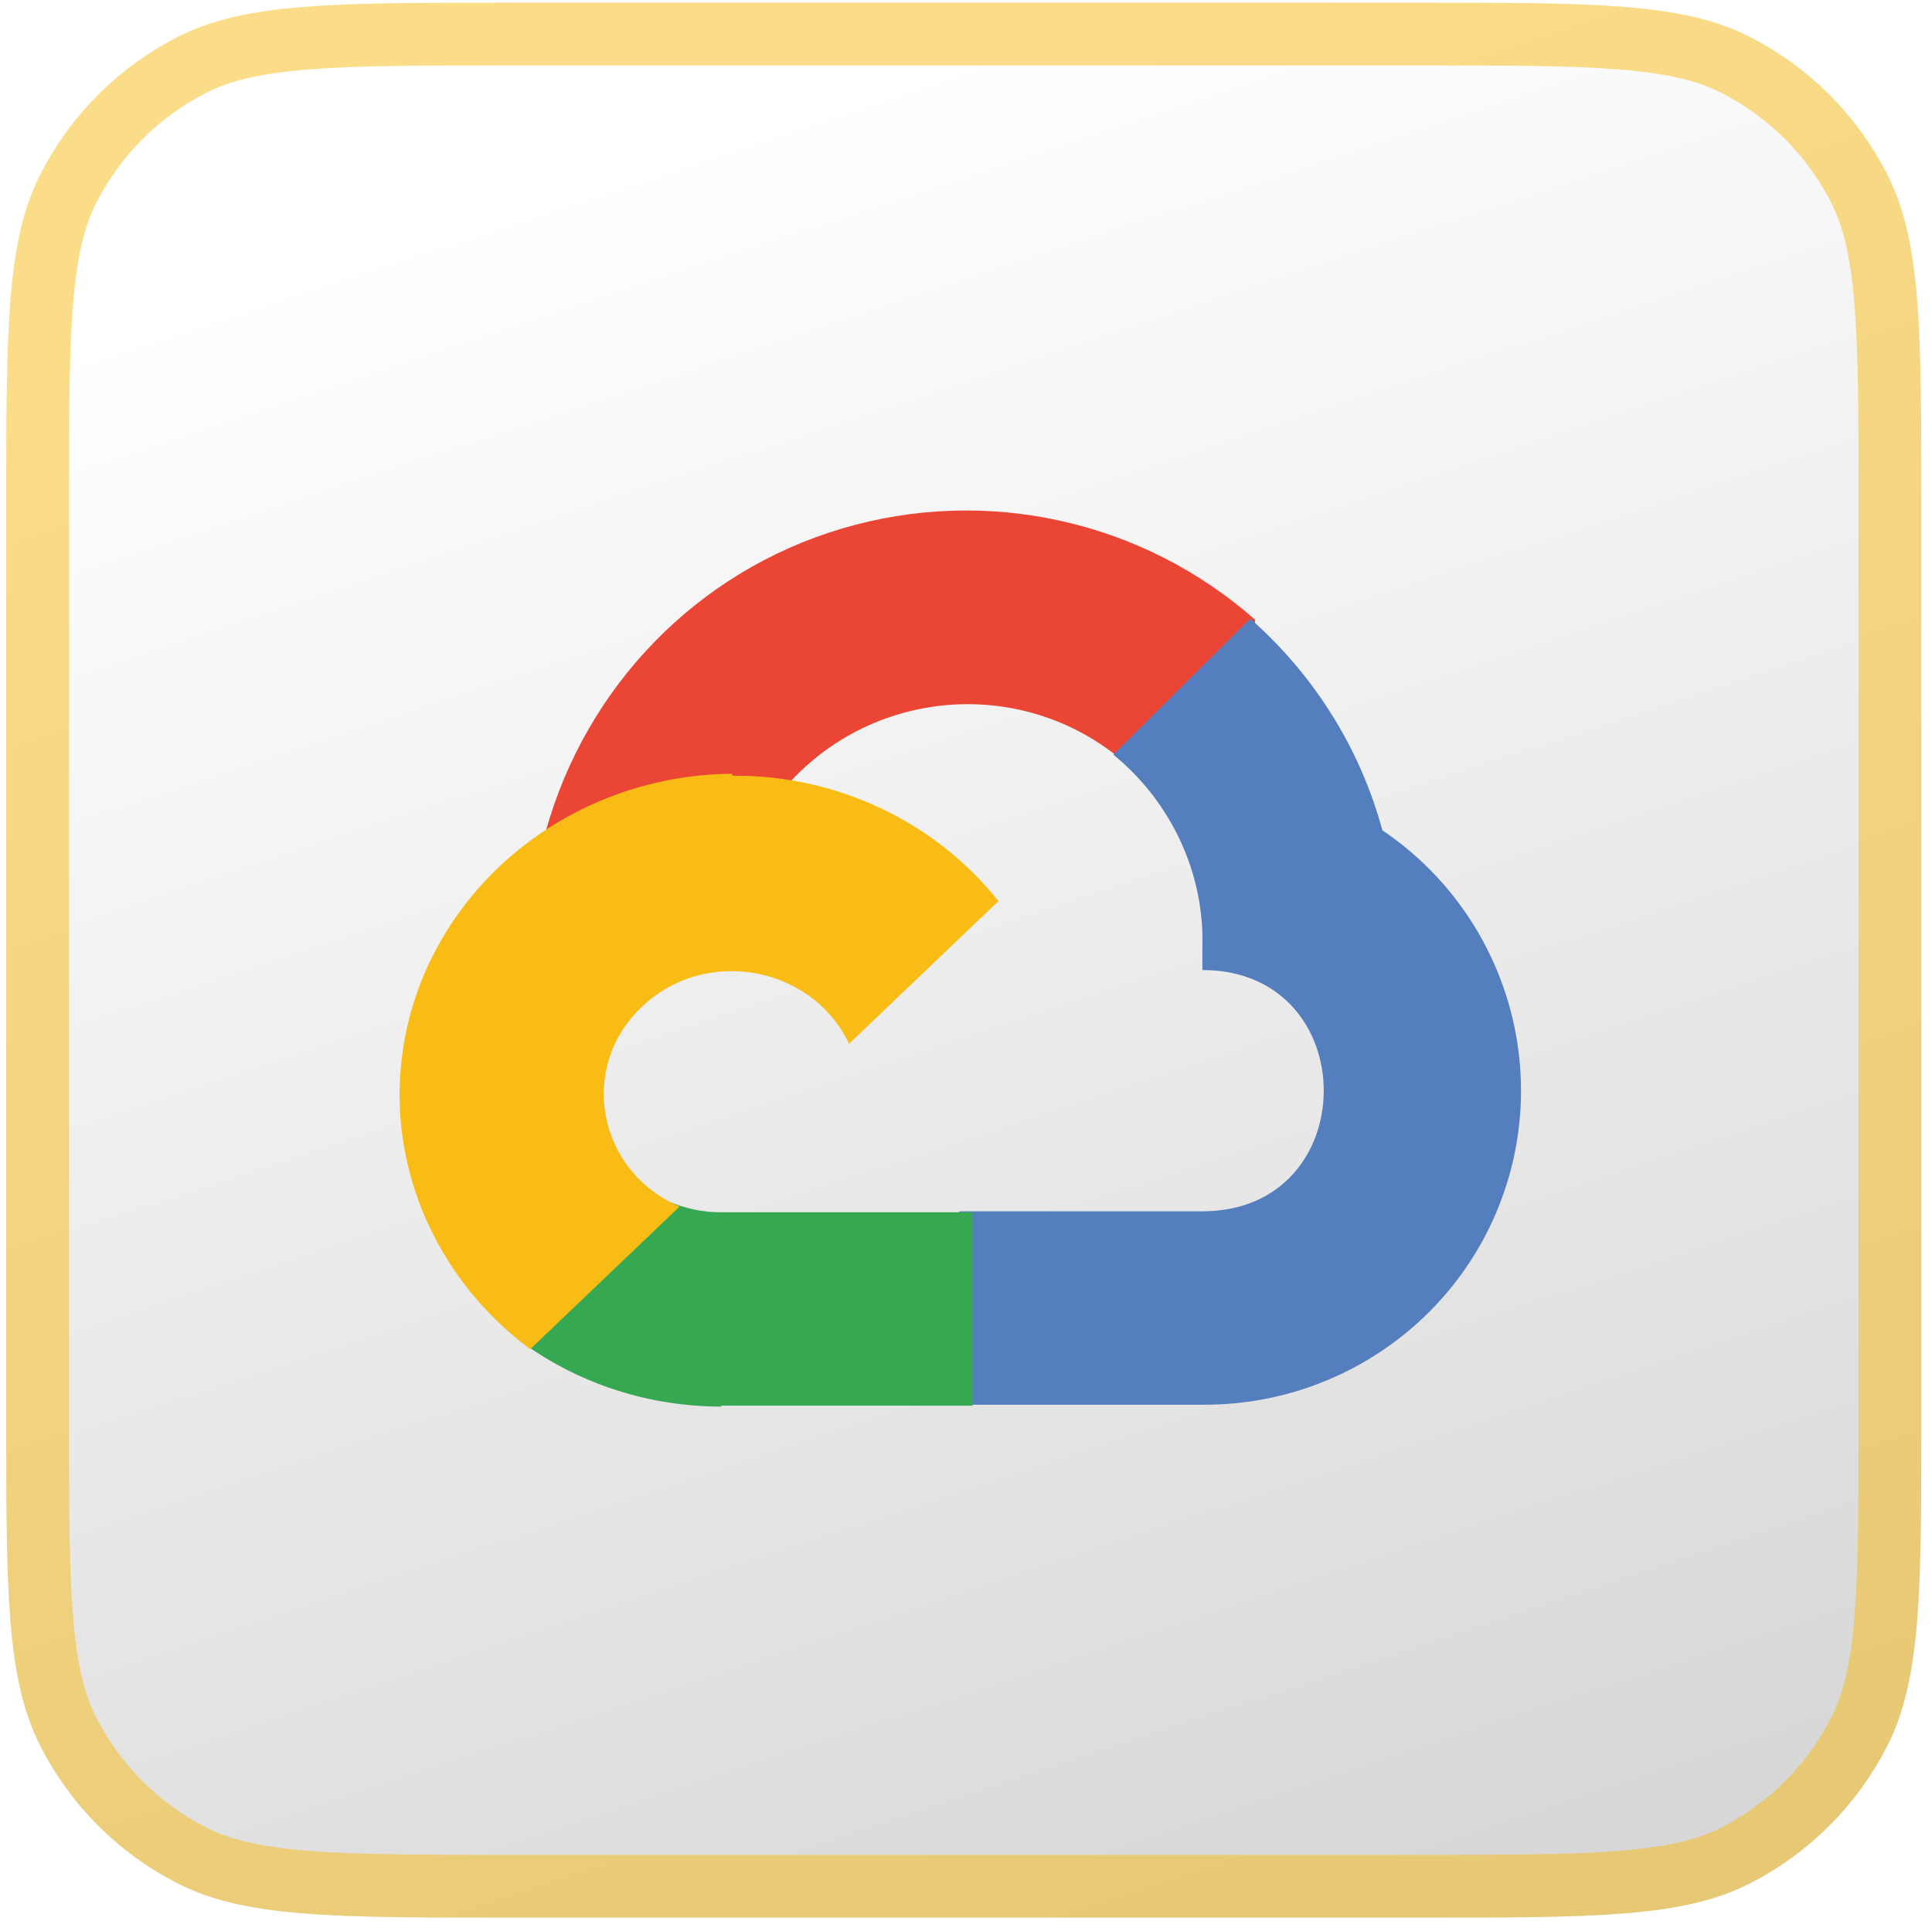
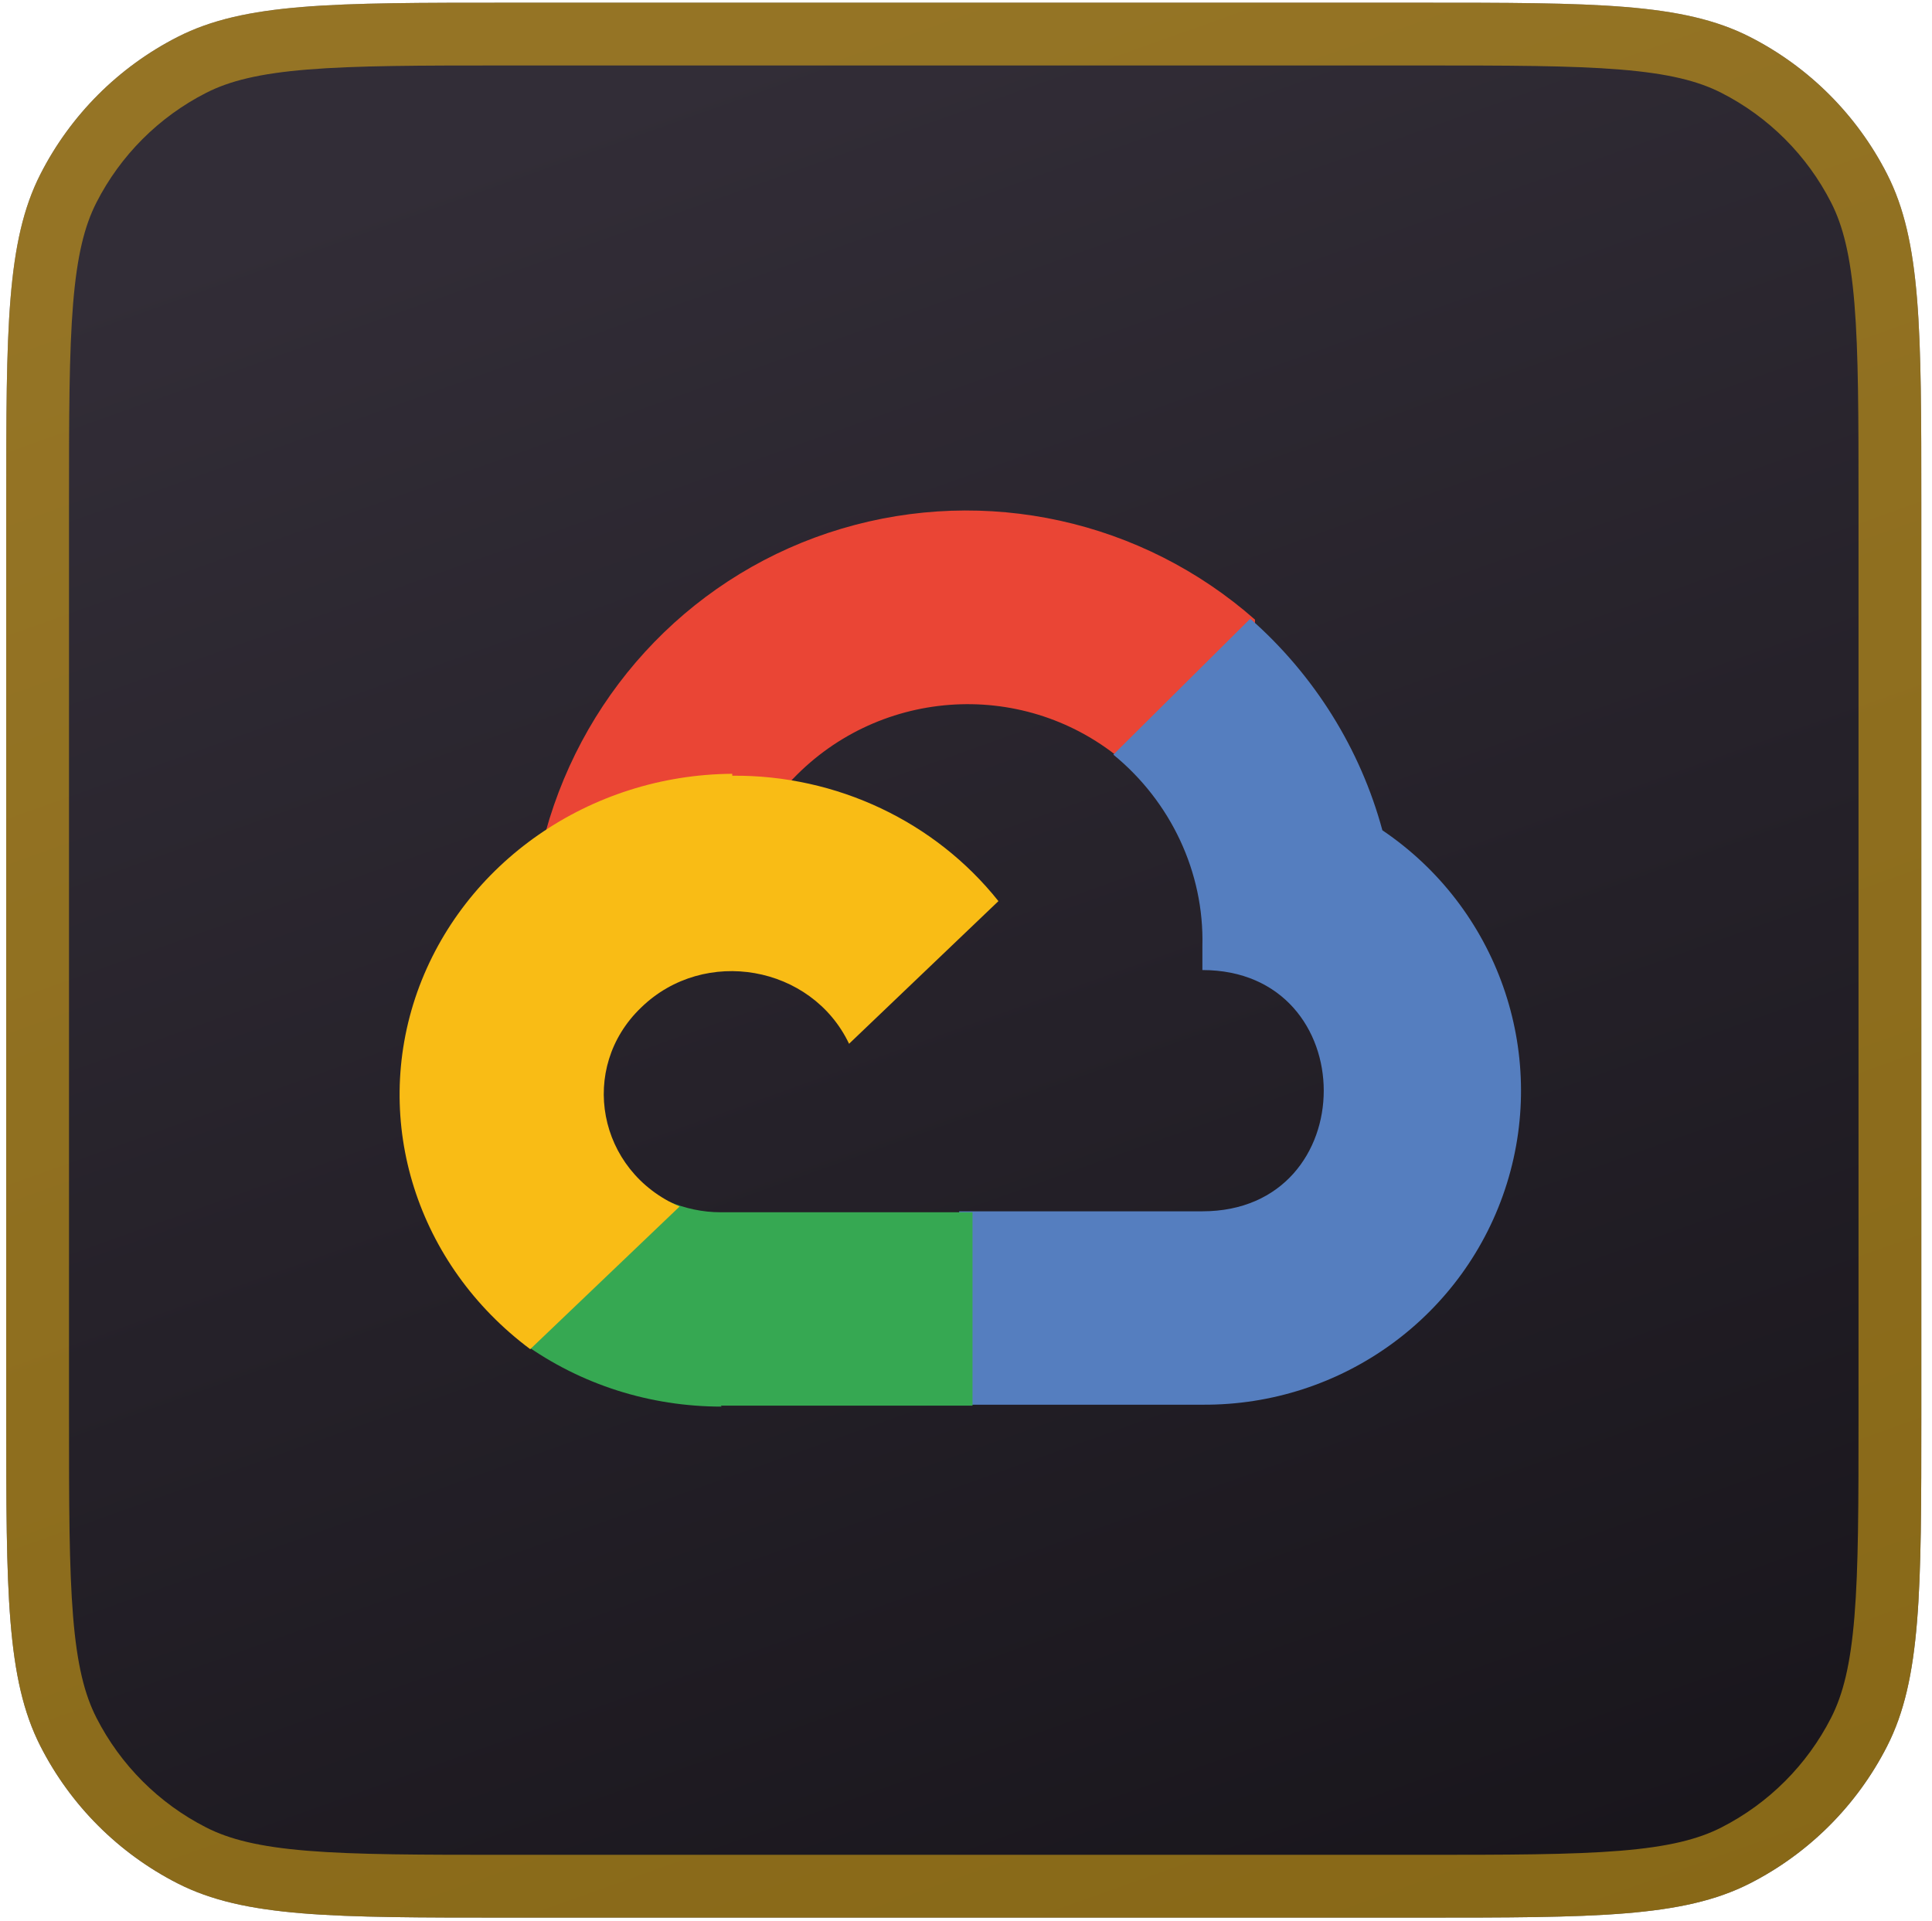
<svg xmlns="http://www.w3.org/2000/svg" width="168" height="167" viewBox="0 0 168 167" fill="none">
-   <path d="M0.541 43.914C0.541 28.625 0.541 20.98 3.517 15.14C6.134 10.004 10.31 5.827 15.447 3.21C21.287 0.234 28.932 0.234 44.221 0.234L123.391 0.234C138.68 0.234 146.325 0.234 152.165 3.21C157.302 5.827 161.478 10.004 164.095 15.14C167.071 20.98 167.071 28.625 167.071 43.914L167.071 123.084C167.071 138.374 167.071 146.019 164.095 151.858C161.478 156.995 157.302 161.172 152.165 163.789C146.325 166.764 138.68 166.764 123.391 166.764L44.221 166.764C28.932 166.764 21.287 166.764 15.447 163.789C10.31 161.172 6.134 156.995 3.517 151.858C0.541 146.019 0.541 138.374 0.541 123.084L0.541 43.914Z" fill="url(#paint0_linear_1390_22277)" />
+   <path d="M0.541 43.914C0.541 28.625 0.541 20.98 3.517 15.14C6.134 10.004 10.31 5.827 15.447 3.21C21.287 0.234 28.932 0.234 44.221 0.234L123.391 0.234C138.68 0.234 146.325 0.234 152.165 3.21C157.302 5.827 161.478 10.004 164.095 15.14C167.071 20.98 167.071 28.625 167.071 43.914L167.071 123.084C167.071 138.374 167.071 146.019 164.095 151.858C161.478 156.995 157.302 161.172 152.165 163.789C146.325 166.764 138.68 166.764 123.391 166.764L44.221 166.764C28.932 166.764 21.287 166.764 15.447 163.789C10.31 161.172 6.134 156.995 3.517 151.858C0.541 146.019 0.541 138.374 0.541 123.084L0.541 43.914Z" fill="url(#paint0_linear_1390_23388)" />
+   <path d="M0.541 43.914C0.541 28.625 0.541 20.98 3.517 15.14C6.134 10.004 10.31 5.827 15.447 3.21C21.287 0.234 28.932 0.234 44.221 0.234L123.391 0.234C138.68 0.234 146.325 0.234 152.165 3.21C157.302 5.827 161.478 10.004 164.095 15.14C167.071 20.98 167.071 28.625 167.071 43.914L167.071 123.084C167.071 138.374 167.071 146.019 164.095 151.858C161.478 156.995 157.302 161.172 152.165 163.789C146.325 166.764 138.68 166.764 123.391 166.764L44.221 166.764C28.932 166.764 21.287 166.764 15.447 163.789C10.31 161.172 6.134 156.995 3.517 151.858C0.541 146.019 0.541 138.374 0.541 123.084L0.541 43.914Z" fill="url(#paint1_linear_1390_23388)" />
  <path d="M164.341 43.914L164.341 123.084C164.341 130.774 164.339 136.377 163.978 140.793C163.62 145.176 162.922 148.148 161.663 150.619C159.307 155.242 155.549 159.001 150.925 161.356C148.455 162.615 145.483 163.313 141.099 163.672C136.684 164.032 131.081 164.034 123.391 164.034L44.221 164.034C36.531 164.034 30.928 164.032 26.513 163.672C22.129 163.313 19.157 162.615 16.686 161.356C12.063 159.001 8.305 155.242 5.949 150.619C4.69 148.148 3.992 145.176 3.634 140.793C3.273 136.377 3.271 130.774 3.271 123.084L3.271 43.914C3.271 36.225 3.273 30.622 3.634 26.206C3.992 21.823 4.69 18.851 5.949 16.38C8.305 11.757 12.063 7.998 16.686 5.642C19.157 4.383 22.129 3.685 26.513 3.327C30.928 2.966 36.531 2.964 44.221 2.964L123.391 2.964C131.081 2.964 136.684 2.966 141.099 3.327C145.483 3.685 148.455 4.383 150.925 5.642C155.549 7.998 159.307 11.757 161.663 16.38C162.922 18.851 163.62 21.823 163.978 26.206C164.339 30.622 164.341 36.225 164.341 43.914Z" stroke="#F9BC15" stroke-opacity="0.5" stroke-width="5.46" />
  <path d="M97.309 65.962H97.642L97.475 65.795L109.132 54.139L109.132 53.889C99.307 45.23 85.736 42.233 73.164 45.98C60.592 49.726 50.934 59.717 47.438 72.372C47.604 72.289 47.854 72.206 48.104 72.206C52.433 69.375 57.595 67.71 63.007 67.71C64.838 67.71 66.587 67.876 68.335 68.21C68.418 68.126 68.502 68.126 68.585 68.126C76.078 59.884 88.733 58.885 97.392 65.962H97.309Z" fill="#EA4535" />
  <path d="M120.207 72.205C118.292 65.128 114.296 58.717 108.718 53.805L96.812 65.627C101.807 69.707 104.721 75.868 104.555 82.279L104.555 84.36C118.626 84.36 118.626 105.341 104.555 105.341L83.407 105.341L83.407 121.993H83.324L83.407 122.159L104.555 122.159C116.711 122.243 127.451 114.416 131.031 102.927C134.611 91.437 130.198 78.949 120.207 72.205Z" fill="#557EBF" />
  <path d="M62.671 122.242L84.567 122.242L84.567 105.424L62.671 105.424C61.089 105.424 59.59 105.091 58.175 104.508L45.52 116.663L45.52 116.83C50.515 120.41 56.51 122.325 62.754 122.325L62.671 122.242Z" fill="#36A852" />
  <path d="M63.674 67.293C51.269 67.376 40.279 75.036 36.282 86.276C32.286 97.599 36.282 110.004 46.107 117.331L59.095 104.926C51.935 101.845 50.27 92.853 55.765 87.608C61.26 82.279 70.585 83.945 73.832 90.772L86.82 78.366C81.325 71.456 72.749 67.376 63.674 67.46L63.674 67.293Z" fill="#F9BC15" />
  <defs>
-     <linearGradient id="paint0_linear_1390_22277" x1="75.549" y1="7.085" x2="127.975" y2="165.77" gradientUnits="userSpaceOnUse">
+     <linearGradient id="paint0_linear_1390_23388" x1="75.549" y1="7.085" x2="127.975" y2="165.77" gradientUnits="userSpaceOnUse">
      <stop stop-color="white" />
      <stop offset="1" stop-color="#D7D7D7" />
    </linearGradient>
+     <linearGradient id="paint1_linear_1390_23388" x1="75.171" y1="0.765" x2="135.756" y2="170.288" gradientUnits="userSpaceOnUse">
+       <stop stop-color="#322D37" />
+       <stop offset="1" stop-color="#18151B" />
+     </linearGradient>
  </defs>
</svg>
